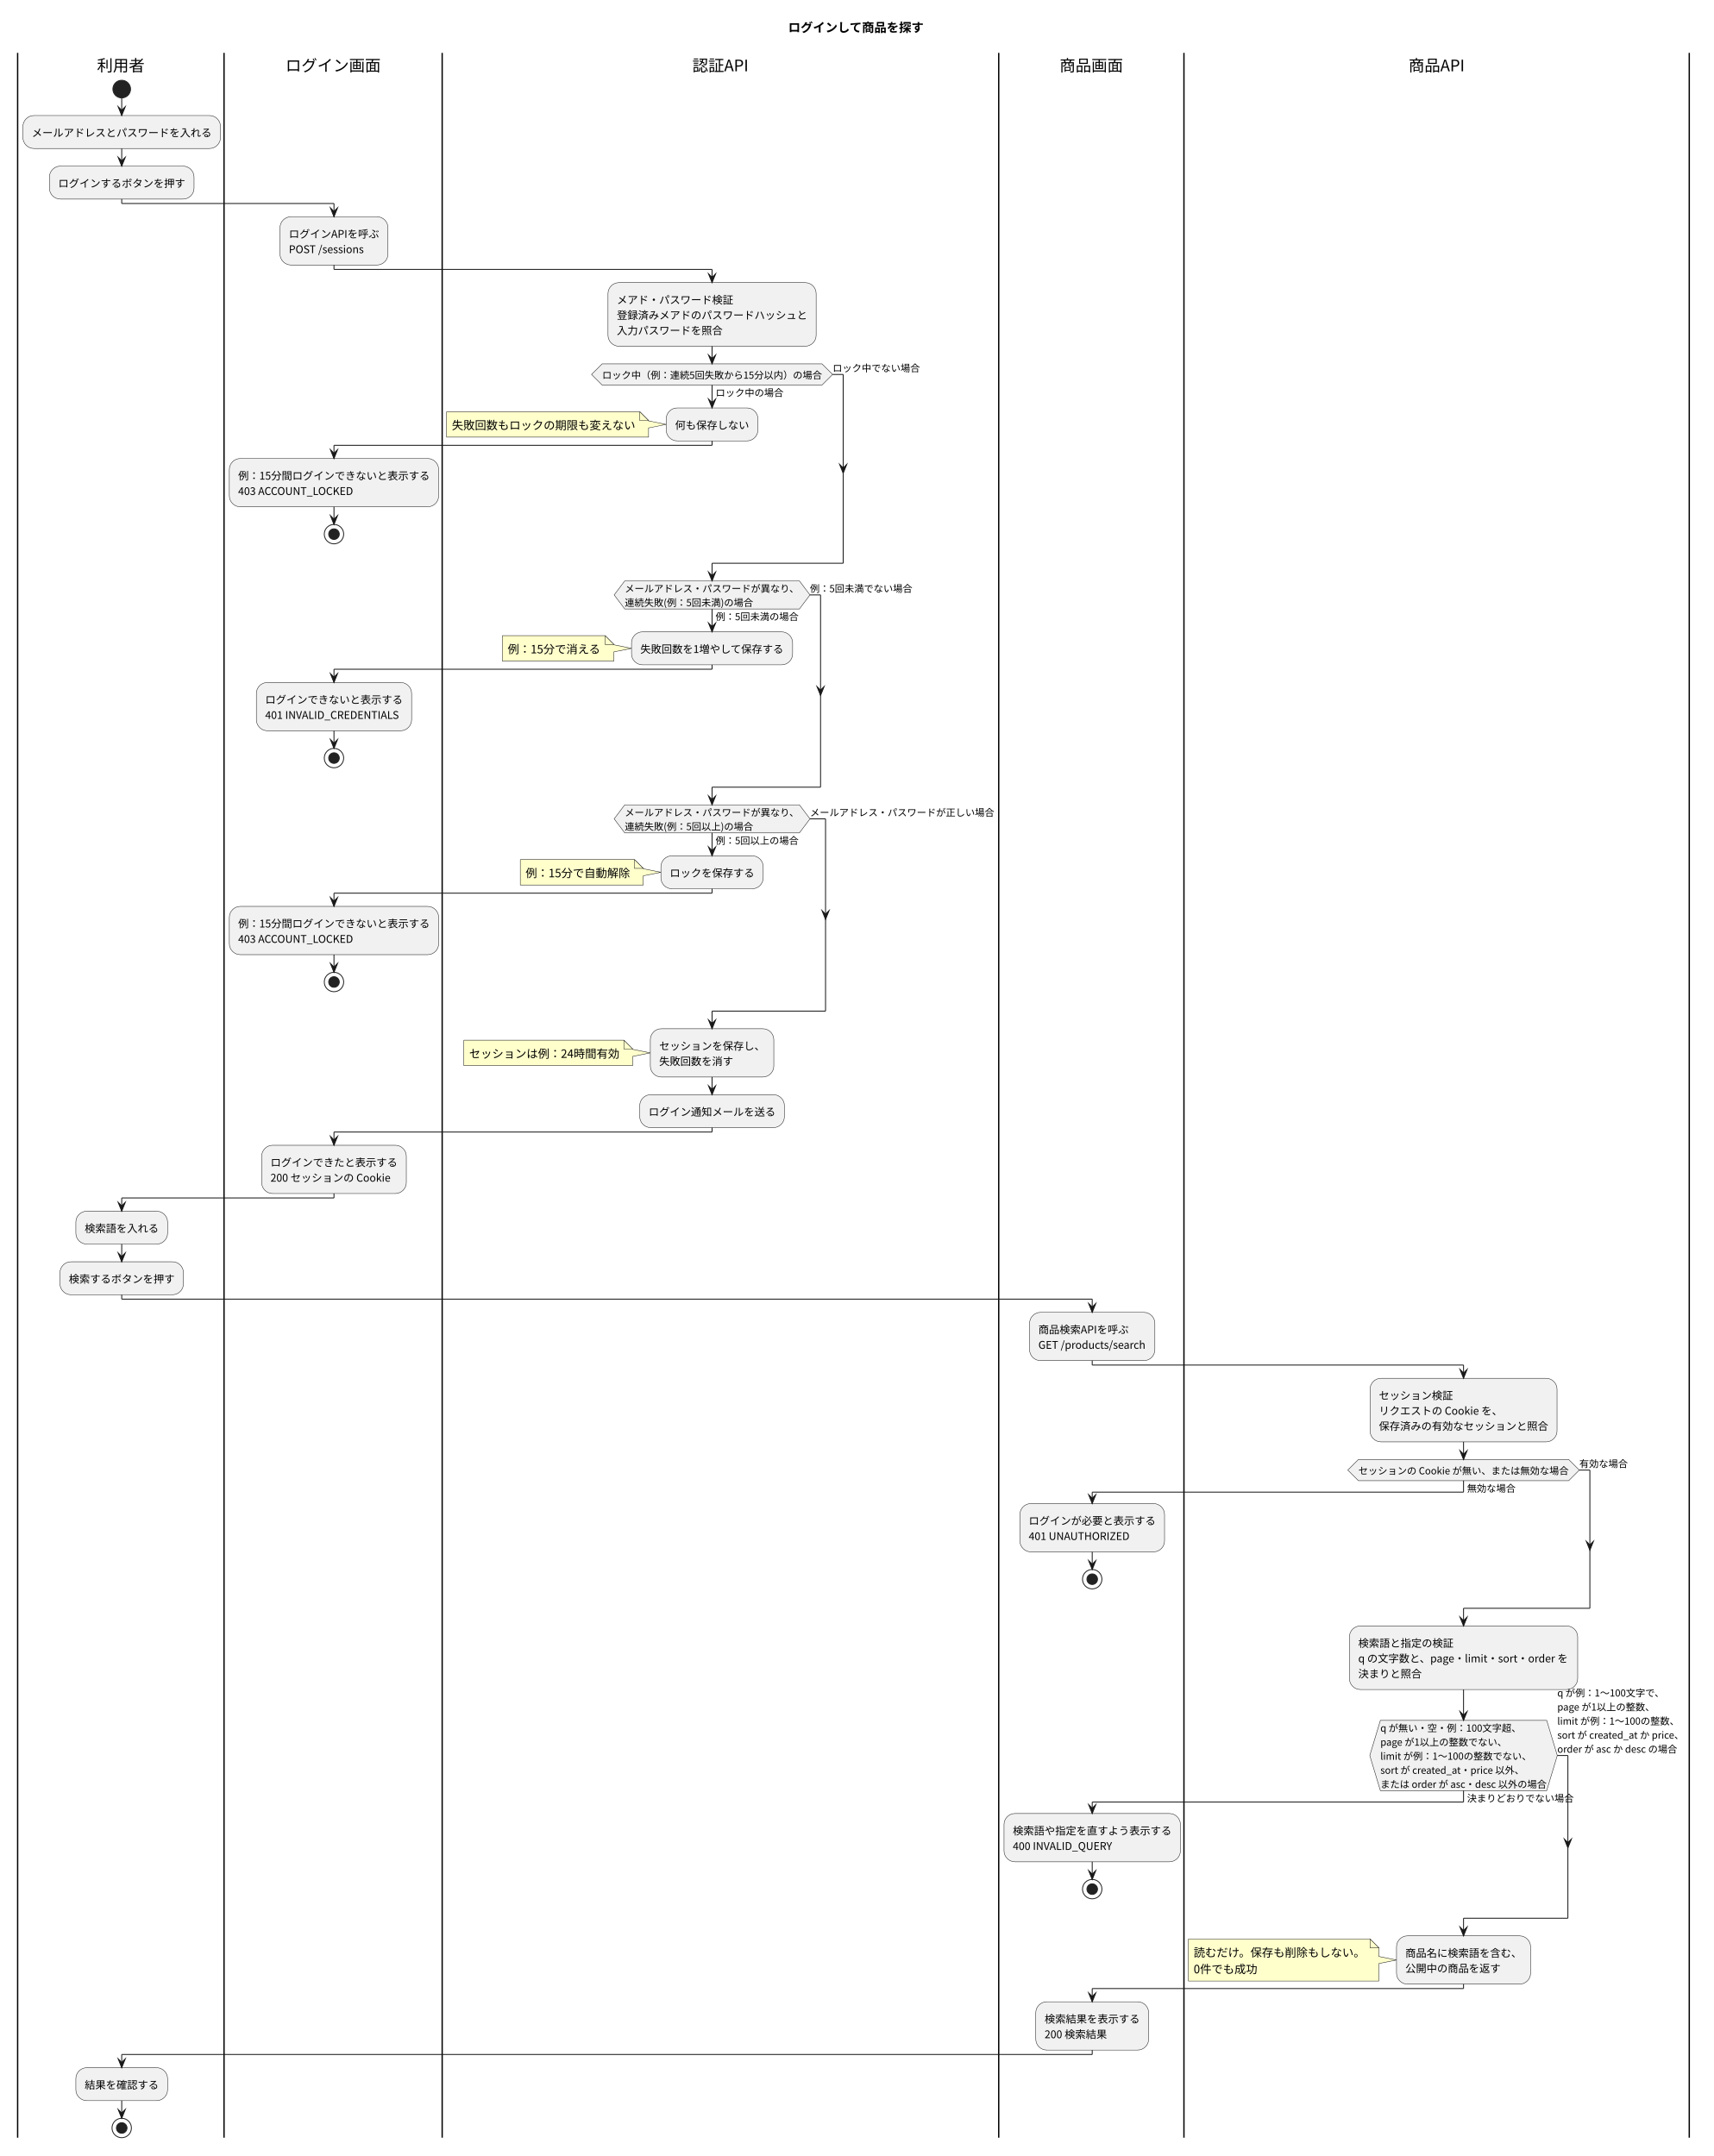
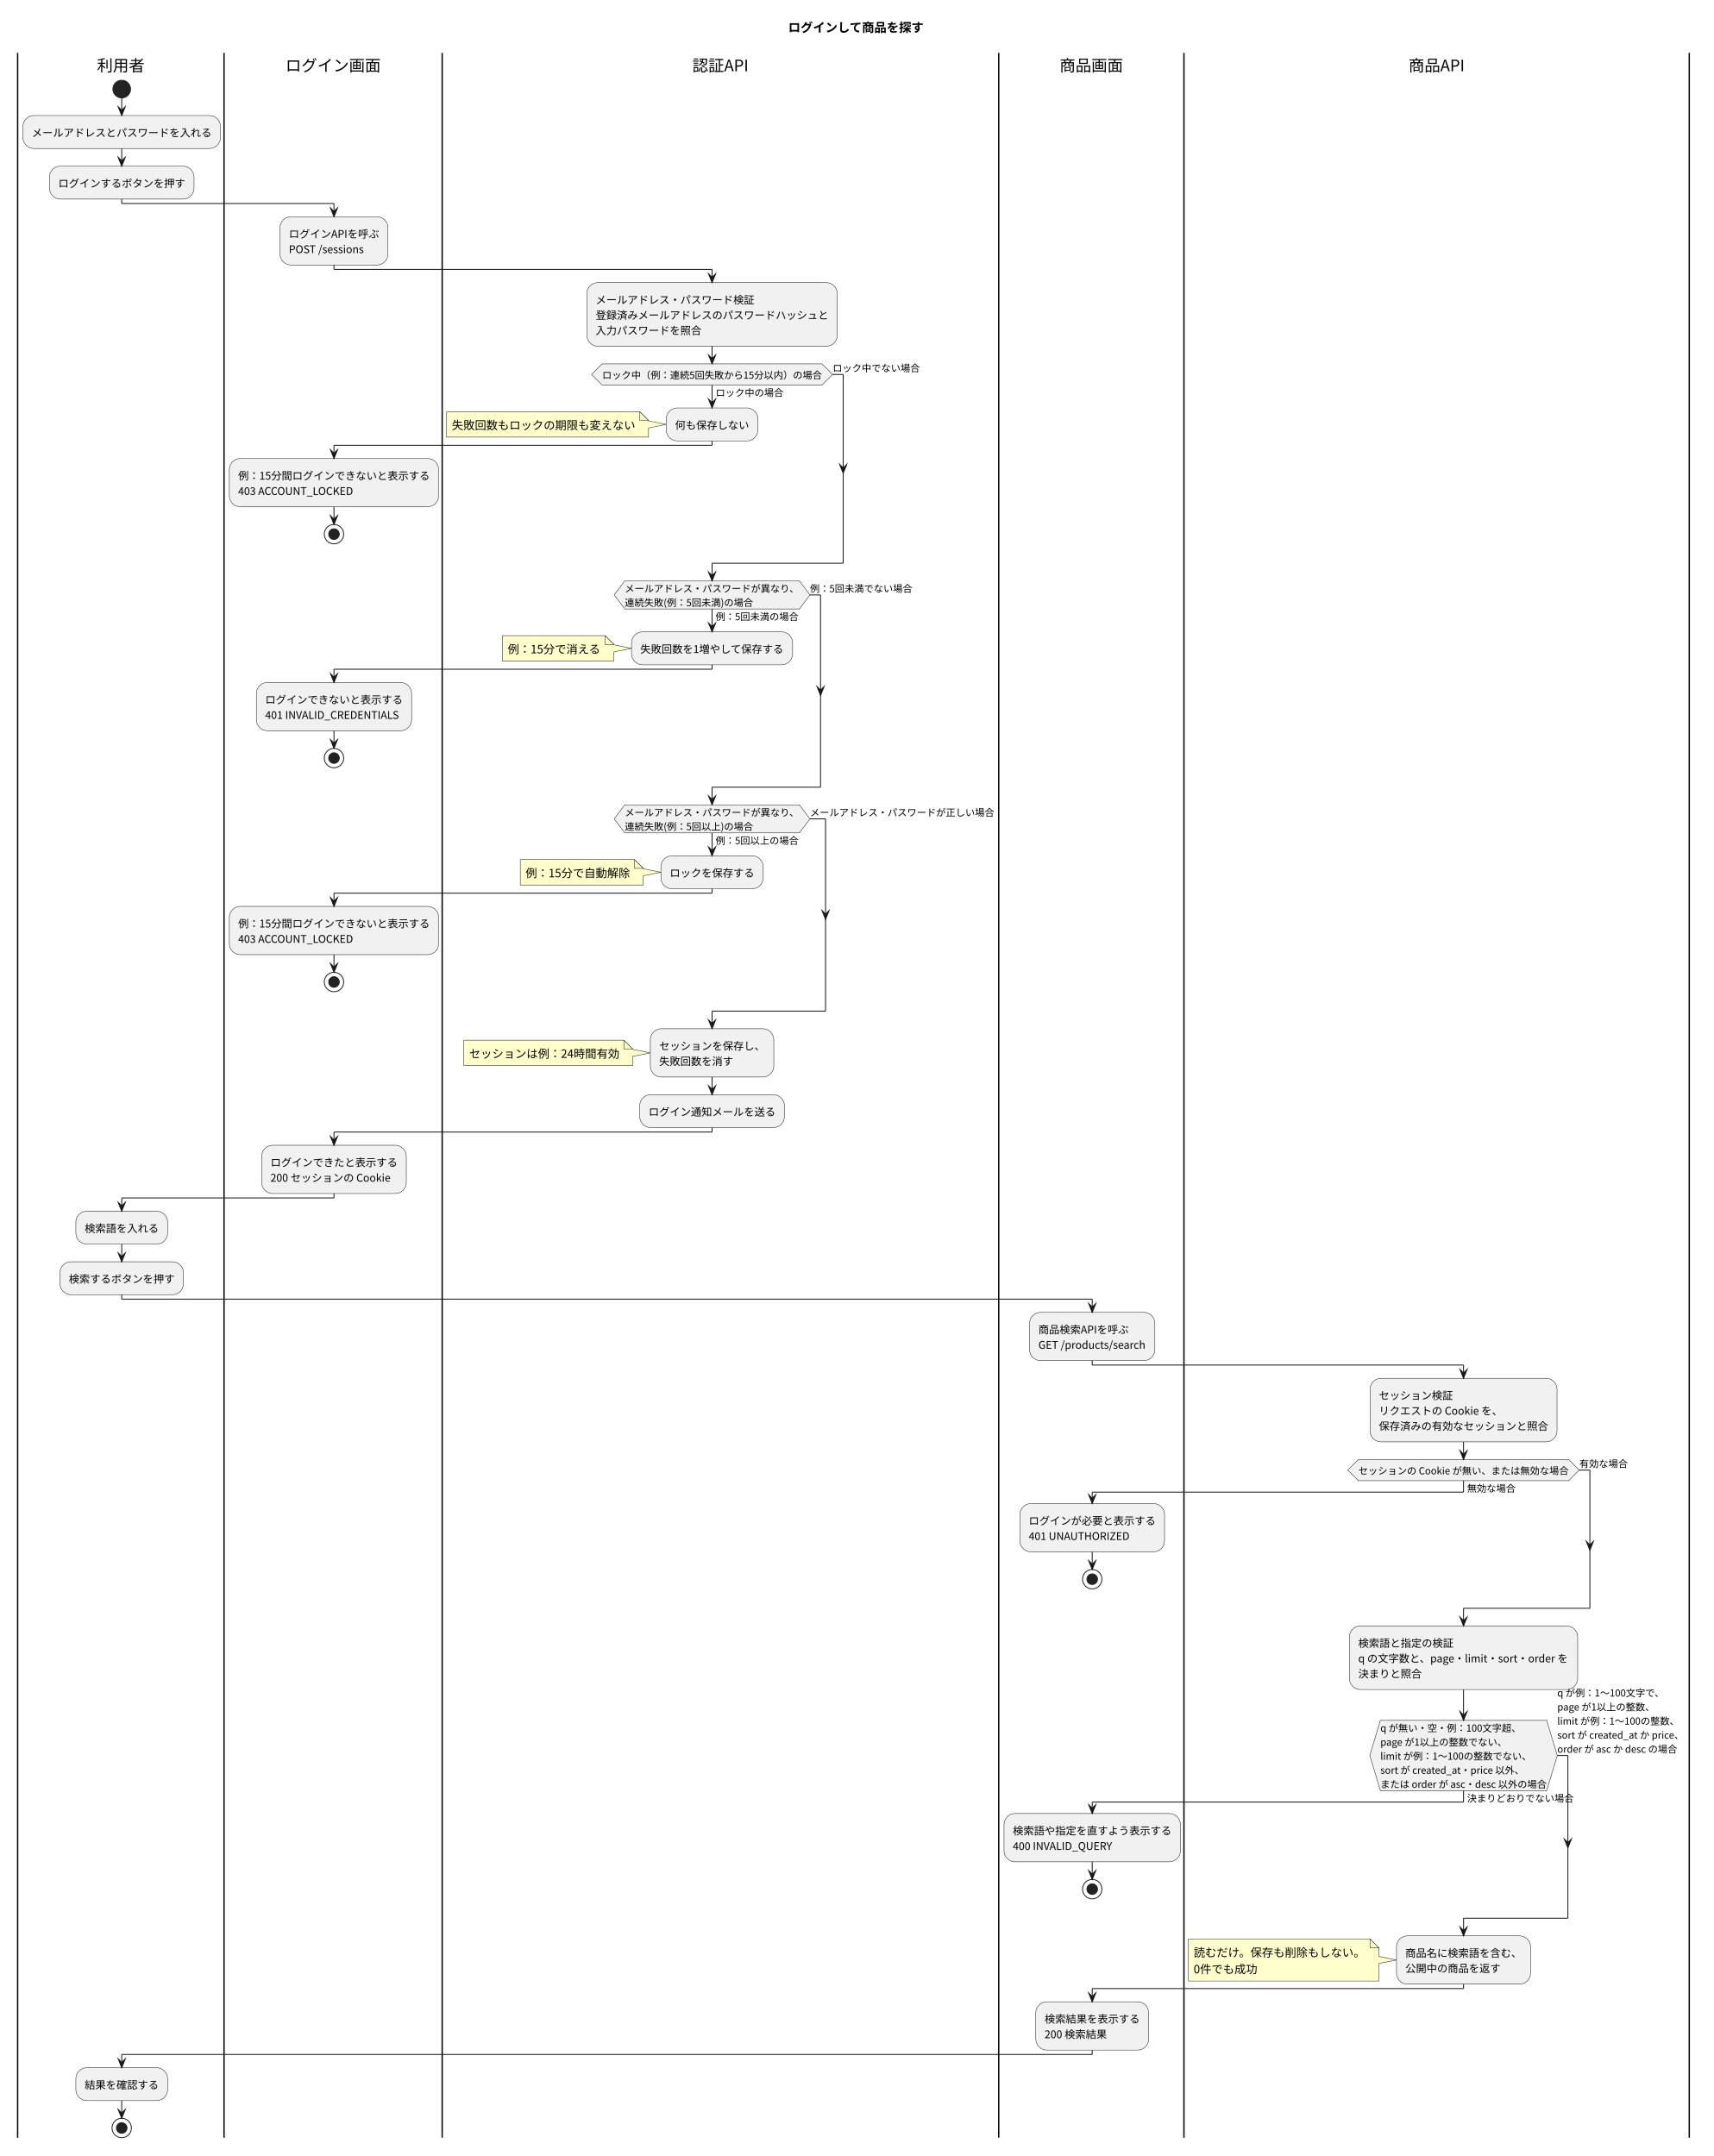
<svg xmlns="http://www.w3.org/2000/svg" version="1.1" data-diagram-type="ACTIVITY" style="width:1943px;height:2445px;background:#FFFFFF;" width="1943px" height="2445px" viewBox="0 0 1943 2445" zoomAndPan="magnify" preserveAspectRatio="none" contentStyleType="text/css">
  <defs />
  <g font-family="sans-serif" lengthAdjust="spacing">
    <g class="title" data-source-line="8">
      <text x="893.627" y="36.24" fill="#000" font-size="14" textLength="153.999" font-weight="700" font-family="'Noto Sans CJK JP'">ログインして商品を探す</text>
    </g>
    <rect x="20" y="59.956" width="1896.253" height="26.064" fill="none" style="stroke:none;" />
    <ellipse cx="138.001" cy="101.02" rx="10" ry="10" fill="#222" style="stroke:#222;stroke-width:1;" />
    <rect x="26" y="131.02" width="224.002" height="37.376" fill="#F1F1F1" style="stroke:#181818;stroke-width:0.5;" rx="12.5" ry="12.5" />
    <text x="36" y="154.94" fill="#000" font-size="12" textLength="204.002" font-family="'Noto Sans CJK JP'">メールアドレスとパスワードを入れる</text>
    <rect x="56" y="188.396" width="164.001" height="37.376" fill="#F1F1F1" style="stroke:#181818;stroke-width:0.5;" rx="12.5" ry="12.5" />
    <text x="66" y="212.316" fill="#000" font-size="12" textLength="144.001" font-family="'Noto Sans CJK JP'">ログインするボタンを押す</text>
    <rect x="86" y="1373.522" width="104.001" height="37.376" fill="#F1F1F1" style="stroke:#181818;stroke-width:0.5;" rx="12.5" ry="12.5" />
    <text x="96" y="1397.442" fill="#000" font-size="12" textLength="84.001" font-family="'Noto Sans CJK JP'">検索語を入れる</text>
    <rect x="68" y="1430.898" width="140.001" height="37.376" fill="#F1F1F1" style="stroke:#181818;stroke-width:0.5;" rx="12.5" ry="12.5" />
    <text x="78" y="1454.818" fill="#000" font-size="12" textLength="120.001" font-family="'Noto Sans CJK JP'">検索するボタンを押す</text>
    <rect x="86" y="2344.859" width="104.001" height="37.376" fill="#F1F1F1" style="stroke:#181818;stroke-width:0.5;" rx="12.5" ry="12.5" />
    <text x="96" y="2368.779" fill="#000" font-size="12" textLength="84.001" font-family="'Noto Sans CJK JP'">結果を確認する</text>
    <ellipse cx="138.001" cy="2413.235" rx="11" ry="11" fill="none" style="stroke:#222;stroke-width:1;" />
    <ellipse cx="138.001" cy="2413.235" rx="6" ry="6" fill="#222" style="stroke:#222;stroke-width:1;" />
    <line x1="20" y1="59.956" x2="20" y2="2424.235" style="stroke:#000;stroke-width:1.5;" />
    <rect x="317.458" y="245.772" width="122.409" height="54.752" fill="#F1F1F1" style="stroke:#181818;stroke-width:0.5;" rx="12.5" ry="12.5" />
    <text x="327.458" y="269.692" fill="#000" font-size="12" textLength="102.409" font-family="'Noto Sans CJK JP'">ログインAPIを呼ぶ</text>
    <text x="327.458" y="287.068" fill="#000" font-size="12" textLength="85.237" font-family="'Noto Sans CJK JP'">POST /sessions</text>
    <rect x="260.002" y="519.993" width="237.322" height="54.752" fill="#F1F1F1" style="stroke:#181818;stroke-width:0.5;" rx="12.5" ry="12.5" />
    <text x="270.002" y="543.913" fill="#000" font-size="12" textLength="217.322" font-family="'Noto Sans CJK JP'">例：15分間ログインできないと表示する</text>
    <text x="270.002" y="561.289" fill="#000" font-size="12" textLength="131.557" font-family="'Noto Sans CJK JP'">403 ACCOUNT_LOCKED</text>
    <ellipse cx="378.662" cy="605.745" rx="11" ry="11" fill="none" style="stroke:#222;stroke-width:1;" />
    <ellipse cx="378.662" cy="605.745" rx="6" ry="6" fill="#222" style="stroke:#222;stroke-width:1;" />
    <rect x="290.662" y="773.941" width="176.001" height="54.752" fill="#F1F1F1" style="stroke:#181818;stroke-width:0.5;" rx="12.5" ry="12.5" />
    <text x="300.662" y="797.861" fill="#000" font-size="12" textLength="156.001" font-family="'Noto Sans CJK JP'">ログインできないと表示する</text>
    <text x="300.662" y="815.237" fill="#000" font-size="12" textLength="152.065" font-family="'Noto Sans CJK JP'">401 INVALID_CREDENTIALS</text>
    <ellipse cx="378.662" cy="859.693" rx="11" ry="11" fill="none" style="stroke:#222;stroke-width:1;" />
    <ellipse cx="378.662" cy="859.693" rx="6" ry="6" fill="#222" style="stroke:#222;stroke-width:1;" />
    <rect x="260.002" y="1027.889" width="237.322" height="54.752" fill="#F1F1F1" style="stroke:#181818;stroke-width:0.5;" rx="12.5" ry="12.5" />
    <text x="270.002" y="1051.809" fill="#000" font-size="12" textLength="217.322" font-family="'Noto Sans CJK JP'">例：15分間ログインできないと表示する</text>
    <text x="270.002" y="1069.185" fill="#000" font-size="12" textLength="131.557" font-family="'Noto Sans CJK JP'">403 ACCOUNT_LOCKED</text>
    <ellipse cx="378.662" cy="1113.641" rx="11" ry="11" fill="none" style="stroke:#222;stroke-width:1;" />
    <ellipse cx="378.662" cy="1113.641" rx="6" ry="6" fill="#222" style="stroke:#222;stroke-width:1;" />
    <rect x="296.662" y="1298.769" width="164.001" height="54.752" fill="#F1F1F1" style="stroke:#181818;stroke-width:0.5;" rx="12.5" ry="12.5" />
    <text x="306.662" y="1322.689" fill="#000" font-size="12" textLength="144.001" font-family="'Noto Sans CJK JP'">ログインできたと表示する</text>
    <text x="306.662" y="1340.066" fill="#000" font-size="12" textLength="136.129" font-family="'Noto Sans CJK JP'">200 セッションの Cookie</text>
    <line x1="254.002" y1="59.956" x2="254.002" y2="2424.235" style="stroke:#000;stroke-width:1.5;" />
-     <rect x="689.323" y="320.524" width="236.002" height="72.128" fill="#F1F1F1" style="stroke:#181818;stroke-width:0.5;" rx="12.5" ry="12.5" />
-     <text x="699.323" y="344.444" fill="#000" font-size="12" textLength="132.001" font-family="'Noto Sans CJK JP'">メアド・パスワード検証</text>
-     <text x="699.323" y="361.82" fill="#000" font-size="12" textLength="216.002" font-family="'Noto Sans CJK JP'">登録済みメアドのパスワードハッシュと</text>
-     <text x="699.323" y="379.197" fill="#000" font-size="12" textLength="120.001" font-family="'Noto Sans CJK JP'">入力パスワードを照合</text>
+     <rect x="665.323" y="320.524" width="284.002" height="72.128" fill="#F1F1F1" style="stroke:#181818;stroke-width:0.5;" rx="12.5" ry="12.5" />
+     <text x="675.323" y="344.444" fill="#000" font-size="12" textLength="180.001" font-family="'Noto Sans CJK JP'">メールアドレス・パスワード検証</text>
+     <text x="675.323" y="361.82" fill="#000" font-size="12" textLength="264.002" font-family="'Noto Sans CJK JP'">登録済みメールアドレスのパスワードハッシュと</text>
+     <text x="675.323" y="379.197" fill="#000" font-size="12" textLength="120.001" font-family="'Noto Sans CJK JP'">入力パスワードを照合</text>
    <path d="M506.323,466.893 L506.323,495.717 A0,0 0 0 0 506.323,495.717 L735.323,495.717 A0,0 0 0 0 735.323,495.717 L735.323,485.305 L755.323,481.305 L735.323,477.305 L735.323,476.893 L725.323,466.893 L506.323,466.893 A0,0 0 0 0 506.323,466.893" style="stroke:#181818;stroke-width:0.5;" fill="#FFC" />
    <path d="M725.323,466.893 L725.323,476.893 L735.323,476.893 L725.323,466.893" style="stroke:#181818;stroke-width:0.5;" fill="#FFC" />
    <text x="512.323" y="486.973" fill="#000" font-size="13" textLength="208" font-family="'Noto Sans CJK JP'">失敗回数もロックの期限も変えない</text>
    <rect x="755.323" y="462.617" width="104.001" height="37.376" fill="#F1F1F1" style="stroke:#181818;stroke-width:0.5;" rx="12.5" ry="12.5" />
    <text x="765.323" y="486.537" fill="#000" font-size="12" textLength="84.001" font-family="'Noto Sans CJK JP'">何も保存しない</text>
    <polygon points="682.667,412.653,931.98,412.653,943.98,424.653,931.98,436.653,682.667,436.653,670.667,424.653,682.667,412.653" fill="#F1F1F1" style="stroke:#181818;stroke-width:0.5;stroke-linejoin:miter;stroke-miterlimit:10;" />
    <text x="811.324" y="449.412" fill="#000" font-size="11" textLength="76.999" font-family="'Noto Sans CJK JP'">ロック中の場合</text>
    <text x="682.667" y="429.449" fill="#000" font-size="11" textLength="249.313" font-family="'Noto Sans CJK JP'">ロック中（例：連続5回失敗から15分以内）の場合</text>
    <text x="943.98" y="421.485" fill="#000" font-size="11" textLength="98.999" font-family="'Noto Sans CJK JP'">ロック中でない場合</text>
    <path d="M569.563,720.841 L569.563,749.665 A0,0 0 0 0 569.563,749.665 L695.993,749.665 A0,0 0 0 0 695.993,749.665 L695.993,739.253 L715.993,735.253 L695.993,731.253 L695.993,730.841 L685.993,720.841 L569.563,720.841 A0,0 0 0 0 569.563,720.841" style="stroke:#181818;stroke-width:0.5;" fill="#FFC" />
    <path d="M685.993,720.841 L685.993,730.841 L695.993,730.841 L685.993,720.841" style="stroke:#181818;stroke-width:0.5;" fill="#FFC" />
    <text x="575.563" y="740.921" fill="#000" font-size="13" textLength="105.43" font-family="'Noto Sans CJK JP'">例：15分で消える</text>
    <rect x="715.993" y="716.565" width="182.661" height="37.376" fill="#F1F1F1" style="stroke:#181818;stroke-width:0.5;" rx="12.5" ry="12.5" />
    <text x="725.993" y="740.485" fill="#000" font-size="12" textLength="162.661" font-family="'Noto Sans CJK JP'">失敗回数を1増やして保存する</text>
    <polygon points="708.324,658.745,906.323,658.745,918.323,674.673,906.323,690.601,708.324,690.601,696.324,674.673,708.324,658.745" fill="#F1F1F1" style="stroke:#181818;stroke-width:0.5;stroke-linejoin:miter;stroke-miterlimit:10;" />
    <text x="811.324" y="703.361" fill="#000" font-size="11" textLength="94.104" font-family="'Noto Sans CJK JP'">例：5回未満の場合</text>
    <text x="708.324" y="671.505" fill="#000" font-size="11" textLength="197.999" font-family="'Noto Sans CJK JP'">メールアドレス・パスワードが異なり、</text>
    <text x="708.324" y="687.433" fill="#000" font-size="11" textLength="145.54" font-family="'Noto Sans CJK JP'">連続失敗(例：5回未満)の場合</text>
    <text x="918.323" y="671.505" fill="#000" font-size="11" textLength="116.104" font-family="'Noto Sans CJK JP'">例：5回未満でない場合</text>
    <path d="M589.893,974.789 L589.893,1003.613 A0,0 0 0 0 589.893,1003.613 L729.323,1003.613 A0,0 0 0 0 729.323,1003.613 L729.323,993.201 L749.323,989.201 L729.323,985.201 L729.323,984.789 L719.323,974.789 L589.893,974.789 A0,0 0 0 0 589.893,974.789" style="stroke:#181818;stroke-width:0.5;" fill="#FFC" />
    <path d="M719.323,974.789 L719.323,984.789 L729.323,984.789 L719.323,974.789" style="stroke:#181818;stroke-width:0.5;" fill="#FFC" />
    <text x="595.893" y="994.869" fill="#000" font-size="13" textLength="118.43" font-family="'Noto Sans CJK JP'">例：15分で自動解除</text>
    <rect x="749.323" y="970.513" width="116.001" height="37.376" fill="#F1F1F1" style="stroke:#181818;stroke-width:0.5;" rx="12.5" ry="12.5" />
    <text x="759.323" y="994.433" fill="#000" font-size="12" textLength="96.001" font-family="'Noto Sans CJK JP'">ロックを保存する</text>
    <polygon points="708.324,912.693,906.323,912.693,918.323,928.621,906.323,944.549,708.324,944.549,696.324,928.621,708.324,912.693" fill="#F1F1F1" style="stroke:#181818;stroke-width:0.5;stroke-linejoin:miter;stroke-miterlimit:10;" />
    <text x="811.324" y="957.309" fill="#000" font-size="11" textLength="94.104" font-family="'Noto Sans CJK JP'">例：5回以上の場合</text>
    <text x="708.324" y="925.453" fill="#000" font-size="11" textLength="197.999" font-family="'Noto Sans CJK JP'">メールアドレス・パスワードが異なり、</text>
    <text x="708.324" y="941.381" fill="#000" font-size="11" textLength="145.54" font-family="'Noto Sans CJK JP'">連続失敗(例：5回以上)の場合</text>
    <text x="918.323" y="925.453" fill="#000" font-size="11" textLength="208.999" font-family="'Noto Sans CJK JP'">メールアドレス・パスワードが正しい場合</text>
    <path d="M525.893,1179.605 L525.893,1208.429 A0,0 0 0 0 525.893,1208.429 L717.323,1208.429 A0,0 0 0 0 717.323,1208.429 L717.323,1198.017 L737.323,1194.017 L717.323,1190.017 L717.323,1189.605 L707.323,1179.605 L525.893,1179.605 A0,0 0 0 0 525.893,1179.605" style="stroke:#181818;stroke-width:0.5;" fill="#FFC" />
    <path d="M707.323,1179.605 L707.323,1189.605 L717.323,1189.605 L707.323,1179.605" style="stroke:#181818;stroke-width:0.5;" fill="#FFC" />
    <text x="531.893" y="1199.685" fill="#000" font-size="13" textLength="170.43" font-family="'Noto Sans CJK JP'">セッションは例：24時間有効</text>
    <rect x="737.323" y="1166.641" width="140.001" height="54.752" fill="#F1F1F1" style="stroke:#181818;stroke-width:0.5;" rx="12.5" ry="12.5" />
    <text x="747.323" y="1190.561" fill="#000" font-size="12" textLength="120.001" font-family="'Noto Sans CJK JP'">セッションを保存し、</text>
    <text x="747.323" y="1207.937" fill="#000" font-size="12" textLength="84.001" font-family="'Noto Sans CJK JP'">失敗回数を消す</text>
    <rect x="725.323" y="1241.393" width="164.001" height="37.376" fill="#F1F1F1" style="stroke:#181818;stroke-width:0.5;" rx="12.5" ry="12.5" />
    <text x="735.323" y="1265.313" fill="#000" font-size="12" textLength="144.001" font-family="'Noto Sans CJK JP'">ログイン通知メールを送る</text>
    <line x1="501.323" y1="59.956" x2="501.323" y2="2424.235" style="stroke:#000;stroke-width:1.5;" />
    <rect x="1167.296" y="1488.274" width="142.053" height="54.752" fill="#F1F1F1" style="stroke:#181818;stroke-width:0.5;" rx="12.5" ry="12.5" />
    <text x="1177.296" y="1512.194" fill="#000" font-size="12" textLength="102.409" font-family="'Noto Sans CJK JP'">商品検索APIを呼ぶ</text>
    <text x="1177.296" y="1529.57" fill="#000" font-size="12" textLength="122.053" font-family="'Noto Sans CJK JP'">GET /products/search</text>
    <rect x="1156.322" y="1705.118" width="164.001" height="54.752" fill="#F1F1F1" style="stroke:#181818;stroke-width:0.5;" rx="12.5" ry="12.5" />
    <text x="1166.322" y="1729.039" fill="#000" font-size="12" textLength="144.001" font-family="'Noto Sans CJK JP'">ログインが必要と表示する</text>
    <text x="1166.322" y="1746.415" fill="#000" font-size="12" textLength="114.469" font-family="'Noto Sans CJK JP'">401 UNAUTHORIZED</text>
    <ellipse cx="1238.322" cy="1790.871" rx="11" ry="11" fill="none" style="stroke:#222;stroke-width:1;" />
    <ellipse cx="1238.322" cy="1790.871" rx="6" ry="6" fill="#222" style="stroke:#222;stroke-width:1;" />
    <rect x="1138.322" y="2056.602" width="200.001" height="54.752" fill="#F1F1F1" style="stroke:#181818;stroke-width:0.5;" rx="12.5" ry="12.5" />
    <text x="1148.322" y="2080.522" fill="#000" font-size="12" textLength="180.001" font-family="'Noto Sans CJK JP'">検索語や指定を直すよう表示する</text>
    <text x="1148.322" y="2097.899" fill="#000" font-size="12" textLength="112.669" font-family="'Noto Sans CJK JP'">400 INVALID_QUERY</text>
    <ellipse cx="1238.322" cy="2142.355" rx="11" ry="11" fill="none" style="stroke:#222;stroke-width:1;" />
    <ellipse cx="1238.322" cy="2142.355" rx="6" ry="6" fill="#222" style="stroke:#222;stroke-width:1;" />
    <rect x="1174.322" y="2270.107" width="128.001" height="54.752" fill="#F1F1F1" style="stroke:#181818;stroke-width:0.5;" rx="12.5" ry="12.5" />
    <text x="1184.322" y="2294.027" fill="#000" font-size="12" textLength="108.001" font-family="'Noto Sans CJK JP'">検索結果を表示する</text>
    <text x="1184.322" y="2311.403" fill="#000" font-size="12" textLength="70.669" font-family="'Noto Sans CJK JP'">200 検索結果</text>
    <line x1="1132.322" y1="59.956" x2="1132.322" y2="2424.235" style="stroke:#000;stroke-width:1.5;" />
    <rect x="1553.323" y="1563.026" width="212.001" height="72.128" fill="#F1F1F1" style="stroke:#181818;stroke-width:0.5;" rx="12.5" ry="12.5" />
    <text x="1563.323" y="1586.946" fill="#000" font-size="12" textLength="84.001" font-family="'Noto Sans CJK JP'">セッション検証</text>
    <text x="1563.323" y="1604.322" fill="#000" font-size="12" textLength="140.149" font-family="'Noto Sans CJK JP'">リクエストの Cookie を、</text>
    <text x="1563.323" y="1621.698" fill="#000" font-size="12" textLength="192.001" font-family="'Noto Sans CJK JP'">保存済みの有効なセッションと照合</text>
    <polygon points="1540.09,1655.154,1778.557,1655.154,1790.557,1667.154,1778.557,1679.154,1540.09,1679.154,1528.09,1667.154,1540.09,1655.154" fill="#F1F1F1" style="stroke:#181818;stroke-width:0.5;stroke-linejoin:miter;stroke-miterlimit:10;" />
    <text x="1663.324" y="1691.914" fill="#000" font-size="11" textLength="55" font-family="'Noto Sans CJK JP'">無効な場合</text>
    <text x="1540.09" y="1671.95" fill="#000" font-size="11" textLength="238.467" font-family="'Noto Sans CJK JP'">セッションの Cookie が無い、または無効な場合</text>
    <text x="1790.557" y="1663.986" fill="#000" font-size="11" textLength="55" font-family="'Noto Sans CJK JP'">有効な場合</text>
    <rect x="1529.917" y="1843.871" width="258.814" height="72.128" fill="#F1F1F1" style="stroke:#181818;stroke-width:0.5;" rx="12.5" ry="12.5" />
    <text x="1539.917" y="1867.791" fill="#000" font-size="12" textLength="108.001" font-family="'Noto Sans CJK JP'">検索語と指定の検証</text>
    <text x="1539.917" y="1885.167" fill="#000" font-size="12" textLength="238.814" font-family="'Noto Sans CJK JP'">q の文字数と、page・limit・sort・order を</text>
    <text x="1539.917" y="1902.543" fill="#000" font-size="12" textLength="72.001" font-family="'Noto Sans CJK JP'">決まりと照合</text>
    <polygon points="1565.027,1950.999,1753.621,1950.999,1765.621,1990.819,1753.621,2030.638,1565.027,2030.638,1553.027,1990.819,1565.027,1950.999" fill="#F1F1F1" style="stroke:#181818;stroke-width:0.5;stroke-linejoin:miter;stroke-miterlimit:10;" />
    <text x="1663.324" y="2043.398" fill="#000" font-size="11" textLength="120.999" font-family="'Noto Sans CJK JP'">決まりどおりでない場合</text>
    <text x="1565.027" y="1963.759" fill="#000" font-size="11" textLength="159.598" font-family="'Noto Sans CJK JP'">q が無い・空・例：100文字超、</text>
    <text x="1565.027" y="1979.687" fill="#000" font-size="11" textLength="143.879" font-family="'Noto Sans CJK JP'">page が1以上の整数でない、</text>
    <text x="1565.027" y="1995.615" fill="#000" font-size="11" textLength="171.39" font-family="'Noto Sans CJK JP'">limit が例：1〜100の整数でない、</text>
    <text x="1565.027" y="2011.543" fill="#000" font-size="11" textLength="164.152" font-family="'Noto Sans CJK JP'">sort が created_at・price 以外、</text>
    <text x="1565.027" y="2027.47" fill="#000" font-size="11" textLength="188.594" font-family="'Noto Sans CJK JP'">または order が asc・desc 以外の場合</text>
    <text x="1765.621" y="1923.939" fill="#000" font-size="11" textLength="121.703" font-family="'Noto Sans CJK JP'">q が例：1〜100文字で、</text>
    <text x="1765.621" y="1939.867" fill="#000" font-size="11" textLength="110.879" font-family="'Noto Sans CJK JP'">page が1以上の整数、</text>
    <text x="1765.621" y="1955.795" fill="#000" font-size="11" textLength="138.39" font-family="'Noto Sans CJK JP'">limit が例：1〜100の整数、</text>
    <text x="1765.621" y="1971.723" fill="#000" font-size="11" textLength="144.616" font-family="'Noto Sans CJK JP'">sort が created_at か price、</text>
    <text x="1765.621" y="1987.651" fill="#000" font-size="11" textLength="136.058" font-family="'Noto Sans CJK JP'">order が asc か desc の場合</text>
    <path d="M1347.323,2198.907 L1347.323,2246.555 A0,0 0 0 0 1347.323,2246.555 L1563.323,2246.555 A0,0 0 0 0 1563.323,2246.555 L1563.323,2226.731 L1583.323,2222.731 L1563.323,2218.731 L1563.323,2208.907 L1553.323,2198.907 L1347.323,2198.907 A0,0 0 0 0 1347.323,2198.907" style="stroke:#181818;stroke-width:0.5;" fill="#FFC" />
    <path d="M1553.323,2198.907 L1553.323,2208.907 L1563.323,2208.907 L1553.323,2198.907" style="stroke:#181818;stroke-width:0.5;" fill="#FFC" />
    <text x="1353.323" y="2218.987" fill="#000" font-size="13" textLength="195" font-family="'Noto Sans CJK JP'">読むだけ。保存も削除もしない。</text>
    <text x="1353.323" y="2237.811" fill="#000" font-size="13" textLength="72.215" font-family="'Noto Sans CJK JP'">0件でも成功</text>
    <rect x="1583.323" y="2195.355" width="152.001" height="54.752" fill="#F1F1F1" style="stroke:#181818;stroke-width:0.5;" rx="12.5" ry="12.5" />
    <text x="1593.323" y="2219.275" fill="#000" font-size="12" textLength="132.001" font-family="'Noto Sans CJK JP'">商品名に検索語を含む、</text>
    <text x="1593.323" y="2236.651" fill="#000" font-size="12" textLength="108.001" font-family="'Noto Sans CJK JP'">公開中の商品を返す</text>
    <line x1="1342.323" y1="59.956" x2="1342.323" y2="2424.235" style="stroke:#000;stroke-width:1.5;" />
    <line x1="1915.237" y1="59.956" x2="1915.237" y2="2424.235" style="stroke:#000;stroke-width:1.5;" />
    <line x1="138.001" y1="111.02" x2="138.001" y2="131.02" style="stroke:#181818;stroke-width:1;" />
    <polygon points="134.001,121.02,138.001,131.02,142.001,121.02,138.001,125.02" fill="#181818" style="stroke:#181818;stroke-width:1;stroke-linejoin:miter;stroke-miterlimit:10;" />
    <line x1="138.001" y1="168.396" x2="138.001" y2="188.396" style="stroke:#181818;stroke-width:1;" />
    <polygon points="134.001,178.396,138.001,188.396,142.001,178.396,138.001,182.396" fill="#181818" style="stroke:#181818;stroke-width:1;stroke-linejoin:miter;stroke-miterlimit:10;" />
    <line x1="138.001" y1="1410.898" x2="138.001" y2="1430.898" style="stroke:#181818;stroke-width:1;" />
    <polygon points="134.001,1420.898,138.001,1430.898,142.001,1420.898,138.001,1424.898" fill="#181818" style="stroke:#181818;stroke-width:1;stroke-linejoin:miter;stroke-miterlimit:10;" />
    <line x1="138.001" y1="2382.235" x2="138.001" y2="2402.235" style="stroke:#181818;stroke-width:1;" />
    <polygon points="134.001,2392.235,138.001,2402.235,142.001,2392.235,138.001,2396.235" fill="#181818" style="stroke:#181818;stroke-width:1;stroke-linejoin:miter;stroke-miterlimit:10;" />
    <line x1="378.662" y1="574.745" x2="378.662" y2="594.745" style="stroke:#181818;stroke-width:1;" />
    <polygon points="374.662,584.745,378.662,594.745,382.662,584.745,378.662,588.745" fill="#181818" style="stroke:#181818;stroke-width:1;stroke-linejoin:miter;stroke-miterlimit:10;" />
    <line x1="378.662" y1="828.693" x2="378.662" y2="848.693" style="stroke:#181818;stroke-width:1;" />
    <polygon points="374.662,838.693,378.662,848.693,382.662,838.693,378.662,842.693" fill="#181818" style="stroke:#181818;stroke-width:1;stroke-linejoin:miter;stroke-miterlimit:10;" />
    <line x1="378.662" y1="1082.641" x2="378.662" y2="1102.641" style="stroke:#181818;stroke-width:1;" />
    <polygon points="374.662,1092.641,378.662,1102.641,382.662,1092.641,378.662,1096.641" fill="#181818" style="stroke:#181818;stroke-width:1;stroke-linejoin:miter;stroke-miterlimit:10;" />
    <line x1="807.324" y1="436.653" x2="807.324" y2="462.617" style="stroke:#181818;stroke-width:1;" />
    <polygon points="803.324,452.617,807.324,462.617,811.324,452.617,807.324,456.617" fill="#181818" style="stroke:#181818;stroke-width:1;stroke-linejoin:miter;stroke-miterlimit:10;" />
    <line x1="943.98" y1="424.653" x2="955.98" y2="424.653" style="stroke:#181818;stroke-width:1;" />
    <polygon points="951.98,526.681,955.98,536.681,959.98,526.681,955.98,530.681" fill="#181818" style="stroke:#181818;stroke-width:1;stroke-linejoin:miter;stroke-miterlimit:10;" />
    <line x1="955.98" y1="424.653" x2="955.98" y2="638.745" style="stroke:#181818;stroke-width:1;" />
    <line x1="955.98" y1="638.745" x2="807.324" y2="638.745" style="stroke:#181818;stroke-width:1;" />
    <line x1="807.324" y1="638.745" x2="807.324" y2="658.745" style="stroke:#181818;stroke-width:1;" />
    <polygon points="803.324,648.745,807.324,658.745,811.324,648.745,807.324,652.745" fill="#181818" style="stroke:#181818;stroke-width:1;stroke-linejoin:miter;stroke-miterlimit:10;" />
    <line x1="807.324" y1="392.653" x2="807.324" y2="412.653" style="stroke:#181818;stroke-width:1;" />
    <polygon points="803.324,402.653,807.324,412.653,811.324,402.653,807.324,406.653" fill="#181818" style="stroke:#181818;stroke-width:1;stroke-linejoin:miter;stroke-miterlimit:10;" />
    <line x1="807.324" y1="690.601" x2="807.324" y2="716.565" style="stroke:#181818;stroke-width:1;" />
    <polygon points="803.324,706.565,807.324,716.565,811.324,706.565,807.324,710.565" fill="#181818" style="stroke:#181818;stroke-width:1;stroke-linejoin:miter;stroke-miterlimit:10;" />
    <line x1="918.323" y1="674.673" x2="930.323" y2="674.673" style="stroke:#181818;stroke-width:1;" />
    <polygon points="926.323,778.665,930.323,788.665,934.323,778.665,930.323,782.665" fill="#181818" style="stroke:#181818;stroke-width:1;stroke-linejoin:miter;stroke-miterlimit:10;" />
    <line x1="930.323" y1="674.673" x2="930.323" y2="892.693" style="stroke:#181818;stroke-width:1;" />
    <line x1="930.323" y1="892.693" x2="807.324" y2="892.693" style="stroke:#181818;stroke-width:1;" />
    <line x1="807.324" y1="892.693" x2="807.324" y2="912.693" style="stroke:#181818;stroke-width:1;" />
    <polygon points="803.324,902.693,807.324,912.693,811.324,902.693,807.324,906.693" fill="#181818" style="stroke:#181818;stroke-width:1;stroke-linejoin:miter;stroke-miterlimit:10;" />
    <line x1="807.324" y1="944.549" x2="807.324" y2="970.513" style="stroke:#181818;stroke-width:1;" />
    <polygon points="803.324,960.513,807.324,970.513,811.324,960.513,807.324,964.513" fill="#181818" style="stroke:#181818;stroke-width:1;stroke-linejoin:miter;stroke-miterlimit:10;" />
    <line x1="918.323" y1="928.621" x2="935.985" y2="928.621" style="stroke:#181818;stroke-width:1;" />
    <polygon points="931.985,1032.613,935.985,1042.613,939.985,1032.613,935.985,1036.613" fill="#181818" style="stroke:#181818;stroke-width:1;stroke-linejoin:miter;stroke-miterlimit:10;" />
    <line x1="935.985" y1="928.621" x2="935.985" y2="1146.641" style="stroke:#181818;stroke-width:1;" />
    <line x1="935.985" y1="1146.641" x2="807.324" y2="1146.641" style="stroke:#181818;stroke-width:1;" />
    <line x1="807.324" y1="1146.641" x2="807.324" y2="1166.641" style="stroke:#181818;stroke-width:1;" />
    <polygon points="803.324,1156.641,807.324,1166.641,811.324,1156.641,807.324,1160.641" fill="#181818" style="stroke:#181818;stroke-width:1;stroke-linejoin:miter;stroke-miterlimit:10;" />
    <line x1="807.324" y1="1221.393" x2="807.324" y2="1241.393" style="stroke:#181818;stroke-width:1;" />
    <polygon points="803.324,1231.393,807.324,1241.393,811.324,1231.393,807.324,1235.393" fill="#181818" style="stroke:#181818;stroke-width:1;stroke-linejoin:miter;stroke-miterlimit:10;" />
    <line x1="1238.322" y1="1759.871" x2="1238.322" y2="1779.871" style="stroke:#181818;stroke-width:1;" />
    <polygon points="1234.322,1769.871,1238.322,1779.871,1242.322,1769.871,1238.322,1773.871" fill="#181818" style="stroke:#181818;stroke-width:1;stroke-linejoin:miter;stroke-miterlimit:10;" />
    <line x1="1238.322" y1="2111.355" x2="1238.322" y2="2131.355" style="stroke:#181818;stroke-width:1;" />
    <polygon points="1234.322,2121.355,1238.322,2131.355,1242.322,2121.355,1238.322,2125.355" fill="#181818" style="stroke:#181818;stroke-width:1;stroke-linejoin:miter;stroke-miterlimit:10;" />
    <line x1="1790.557" y1="1667.154" x2="1802.557" y2="1667.154" style="stroke:#181818;stroke-width:1;" />
    <polygon points="1798.557,1747.995,1802.557,1757.995,1806.557,1747.995,1802.557,1751.995" fill="#181818" style="stroke:#181818;stroke-width:1;stroke-linejoin:miter;stroke-miterlimit:10;" />
    <line x1="1802.557" y1="1667.154" x2="1802.557" y2="1823.871" style="stroke:#181818;stroke-width:1;" />
    <line x1="1802.557" y1="1823.871" x2="1659.324" y2="1823.871" style="stroke:#181818;stroke-width:1;" />
    <line x1="1659.324" y1="1823.871" x2="1659.324" y2="1843.871" style="stroke:#181818;stroke-width:1;" />
    <polygon points="1655.324,1833.871,1659.324,1843.871,1663.324,1833.871,1659.324,1837.871" fill="#181818" style="stroke:#181818;stroke-width:1;stroke-linejoin:miter;stroke-miterlimit:10;" />
    <line x1="1659.324" y1="1635.154" x2="1659.324" y2="1655.154" style="stroke:#181818;stroke-width:1;" />
    <polygon points="1655.324,1645.154,1659.324,1655.154,1663.324,1645.154,1659.324,1649.154" fill="#181818" style="stroke:#181818;stroke-width:1;stroke-linejoin:miter;stroke-miterlimit:10;" />
    <line x1="1765.621" y1="1990.819" x2="1777.621" y2="1990.819" style="stroke:#181818;stroke-width:1;" />
    <polygon points="1773.621,2085.569,1777.621,2095.569,1781.621,2085.569,1777.621,2089.569" fill="#181818" style="stroke:#181818;stroke-width:1;stroke-linejoin:miter;stroke-miterlimit:10;" />
    <line x1="1777.621" y1="1990.819" x2="1777.621" y2="2175.355" style="stroke:#181818;stroke-width:1;" />
    <line x1="1777.621" y1="2175.355" x2="1659.324" y2="2175.355" style="stroke:#181818;stroke-width:1;" />
    <line x1="1659.324" y1="2175.355" x2="1659.324" y2="2195.355" style="stroke:#181818;stroke-width:1;" />
    <polygon points="1655.324,2185.355,1659.324,2195.355,1663.324,2185.355,1659.324,2189.355" fill="#181818" style="stroke:#181818;stroke-width:1;stroke-linejoin:miter;stroke-miterlimit:10;" />
    <line x1="1659.324" y1="1915.999" x2="1659.324" y2="1950.999" style="stroke:#181818;stroke-width:1;" />
    <polygon points="1655.324,1940.999,1659.324,1950.999,1663.324,1940.999,1659.324,1944.999" fill="#181818" style="stroke:#181818;stroke-width:1;stroke-linejoin:miter;stroke-miterlimit:10;" />
    <line x1="138.001" y1="225.772" x2="138.001" y2="230.772" style="stroke:#181818;stroke-width:1;" />
    <line x1="138.001" y1="230.772" x2="378.662" y2="230.772" style="stroke:#181818;stroke-width:1;" />
    <line x1="378.662" y1="230.772" x2="378.662" y2="245.772" style="stroke:#181818;stroke-width:1;" />
    <polygon points="374.662,235.772,378.662,245.772,382.662,235.772,378.662,239.772" fill="#181818" style="stroke:#181818;stroke-width:1;stroke-linejoin:miter;stroke-miterlimit:10;" />
    <line x1="378.662" y1="300.524" x2="378.662" y2="305.524" style="stroke:#181818;stroke-width:1;" />
    <line x1="378.662" y1="305.524" x2="807.324" y2="305.524" style="stroke:#181818;stroke-width:1;" />
    <line x1="807.324" y1="305.524" x2="807.324" y2="320.524" style="stroke:#181818;stroke-width:1;" />
    <polygon points="803.324,310.524,807.324,320.524,811.324,310.524,807.324,314.524" fill="#181818" style="stroke:#181818;stroke-width:1;stroke-linejoin:miter;stroke-miterlimit:10;" />
    <line x1="807.324" y1="499.993" x2="807.324" y2="504.993" style="stroke:#181818;stroke-width:1;" />
    <line x1="807.324" y1="504.993" x2="378.662" y2="504.993" style="stroke:#181818;stroke-width:1;" />
    <line x1="378.662" y1="504.993" x2="378.662" y2="519.993" style="stroke:#181818;stroke-width:1;" />
    <polygon points="374.662,509.993,378.662,519.993,382.662,509.993,378.662,513.993" fill="#181818" style="stroke:#181818;stroke-width:1;stroke-linejoin:miter;stroke-miterlimit:10;" />
    <line x1="807.324" y1="753.941" x2="807.324" y2="758.941" style="stroke:#181818;stroke-width:1;" />
    <line x1="807.324" y1="758.941" x2="378.662" y2="758.941" style="stroke:#181818;stroke-width:1;" />
    <line x1="378.662" y1="758.941" x2="378.662" y2="773.941" style="stroke:#181818;stroke-width:1;" />
    <polygon points="374.662,763.941,378.662,773.941,382.662,763.941,378.662,767.941" fill="#181818" style="stroke:#181818;stroke-width:1;stroke-linejoin:miter;stroke-miterlimit:10;" />
    <line x1="807.324" y1="1007.889" x2="807.324" y2="1012.889" style="stroke:#181818;stroke-width:1;" />
    <line x1="807.324" y1="1012.889" x2="378.662" y2="1012.889" style="stroke:#181818;stroke-width:1;" />
    <line x1="378.662" y1="1012.889" x2="378.662" y2="1027.889" style="stroke:#181818;stroke-width:1;" />
    <polygon points="374.662,1017.889,378.662,1027.889,382.662,1017.889,378.662,1021.889" fill="#181818" style="stroke:#181818;stroke-width:1;stroke-linejoin:miter;stroke-miterlimit:10;" />
    <line x1="807.324" y1="1278.769" x2="807.324" y2="1283.769" style="stroke:#181818;stroke-width:1;" />
    <line x1="807.324" y1="1283.769" x2="378.662" y2="1283.769" style="stroke:#181818;stroke-width:1;" />
    <line x1="378.662" y1="1283.769" x2="378.662" y2="1298.769" style="stroke:#181818;stroke-width:1;" />
    <polygon points="374.662,1288.769,378.662,1298.769,382.662,1288.769,378.662,1292.769" fill="#181818" style="stroke:#181818;stroke-width:1;stroke-linejoin:miter;stroke-miterlimit:10;" />
    <line x1="378.662" y1="1353.522" x2="378.662" y2="1358.522" style="stroke:#181818;stroke-width:1;" />
    <line x1="378.662" y1="1358.522" x2="138.001" y2="1358.522" style="stroke:#181818;stroke-width:1;" />
    <line x1="138.001" y1="1358.522" x2="138.001" y2="1373.522" style="stroke:#181818;stroke-width:1;" />
    <polygon points="134.001,1363.522,138.001,1373.522,142.001,1363.522,138.001,1367.522" fill="#181818" style="stroke:#181818;stroke-width:1;stroke-linejoin:miter;stroke-miterlimit:10;" />
    <line x1="138.001" y1="1468.274" x2="138.001" y2="1473.274" style="stroke:#181818;stroke-width:1;" />
    <line x1="138.001" y1="1473.274" x2="1238.322" y2="1473.274" style="stroke:#181818;stroke-width:1;" />
    <line x1="1238.322" y1="1473.274" x2="1238.322" y2="1488.274" style="stroke:#181818;stroke-width:1;" />
    <polygon points="1234.322,1478.274,1238.322,1488.274,1242.322,1478.274,1238.322,1482.274" fill="#181818" style="stroke:#181818;stroke-width:1;stroke-linejoin:miter;stroke-miterlimit:10;" />
    <line x1="1238.322" y1="1543.026" x2="1238.322" y2="1548.026" style="stroke:#181818;stroke-width:1;" />
    <line x1="1238.322" y1="1548.026" x2="1659.324" y2="1548.026" style="stroke:#181818;stroke-width:1;" />
    <line x1="1659.324" y1="1548.026" x2="1659.324" y2="1563.026" style="stroke:#181818;stroke-width:1;" />
    <polygon points="1655.324,1553.026,1659.324,1563.026,1663.324,1553.026,1659.324,1557.026" fill="#181818" style="stroke:#181818;stroke-width:1;stroke-linejoin:miter;stroke-miterlimit:10;" />
    <line x1="1659.324" y1="1679.154" x2="1659.324" y2="1692.136" style="stroke:#181818;stroke-width:1;" />
    <line x1="1659.324" y1="1692.136" x2="1238.322" y2="1692.136" style="stroke:#181818;stroke-width:1;" />
    <line x1="1238.322" y1="1692.136" x2="1238.322" y2="1705.118" style="stroke:#181818;stroke-width:1;" />
    <polygon points="1234.322,1695.118,1238.322,1705.118,1242.322,1695.118,1238.322,1699.118" fill="#181818" style="stroke:#181818;stroke-width:1;stroke-linejoin:miter;stroke-miterlimit:10;" />
    <line x1="1659.324" y1="2030.638" x2="1659.324" y2="2043.62" style="stroke:#181818;stroke-width:1;" />
    <line x1="1659.324" y1="2043.62" x2="1238.322" y2="2043.62" style="stroke:#181818;stroke-width:1;" />
    <line x1="1238.322" y1="2043.62" x2="1238.322" y2="2056.602" style="stroke:#181818;stroke-width:1;" />
    <polygon points="1234.322,2046.602,1238.322,2056.602,1242.322,2046.602,1238.322,2050.602" fill="#181818" style="stroke:#181818;stroke-width:1;stroke-linejoin:miter;stroke-miterlimit:10;" />
    <line x1="1659.324" y1="2250.107" x2="1659.324" y2="2255.107" style="stroke:#181818;stroke-width:1;" />
    <line x1="1659.324" y1="2255.107" x2="1238.322" y2="2255.107" style="stroke:#181818;stroke-width:1;" />
    <line x1="1238.322" y1="2255.107" x2="1238.322" y2="2270.107" style="stroke:#181818;stroke-width:1;" />
    <polygon points="1234.322,2260.107,1238.322,2270.107,1242.322,2260.107,1238.322,2264.107" fill="#181818" style="stroke:#181818;stroke-width:1;stroke-linejoin:miter;stroke-miterlimit:10;" />
    <line x1="1238.322" y1="2324.859" x2="1238.322" y2="2329.859" style="stroke:#181818;stroke-width:1;" />
    <line x1="1238.322" y1="2329.859" x2="138.001" y2="2329.859" style="stroke:#181818;stroke-width:1;" />
    <line x1="138.001" y1="2329.859" x2="138.001" y2="2344.859" style="stroke:#181818;stroke-width:1;" />
    <polygon points="134.001,2334.859,138.001,2344.859,142.001,2334.859,138.001,2338.859" fill="#181818" style="stroke:#181818;stroke-width:1;stroke-linejoin:miter;stroke-miterlimit:10;" />
    <text x="110.001" y="80.836" fill="#000" font-size="18" textLength="54" font-family="'Noto Sans CJK JP'">利用者</text>
    <text x="323.663" y="80.836" fill="#000" font-size="18" textLength="107.999" font-family="'Noto Sans CJK JP'">ログイン画面</text>
    <text x="785.017" y="80.836" fill="#000" font-size="18" textLength="63.612" font-family="'Noto Sans CJK JP'">認証API</text>
    <text x="1201.323" y="80.836" fill="#000" font-size="18" textLength="72" font-family="'Noto Sans CJK JP'">商品画面</text>
    <text x="1596.974" y="80.836" fill="#000" font-size="18" textLength="63.612" font-family="'Noto Sans CJK JP'">商品API</text>
  </g>
</svg>
